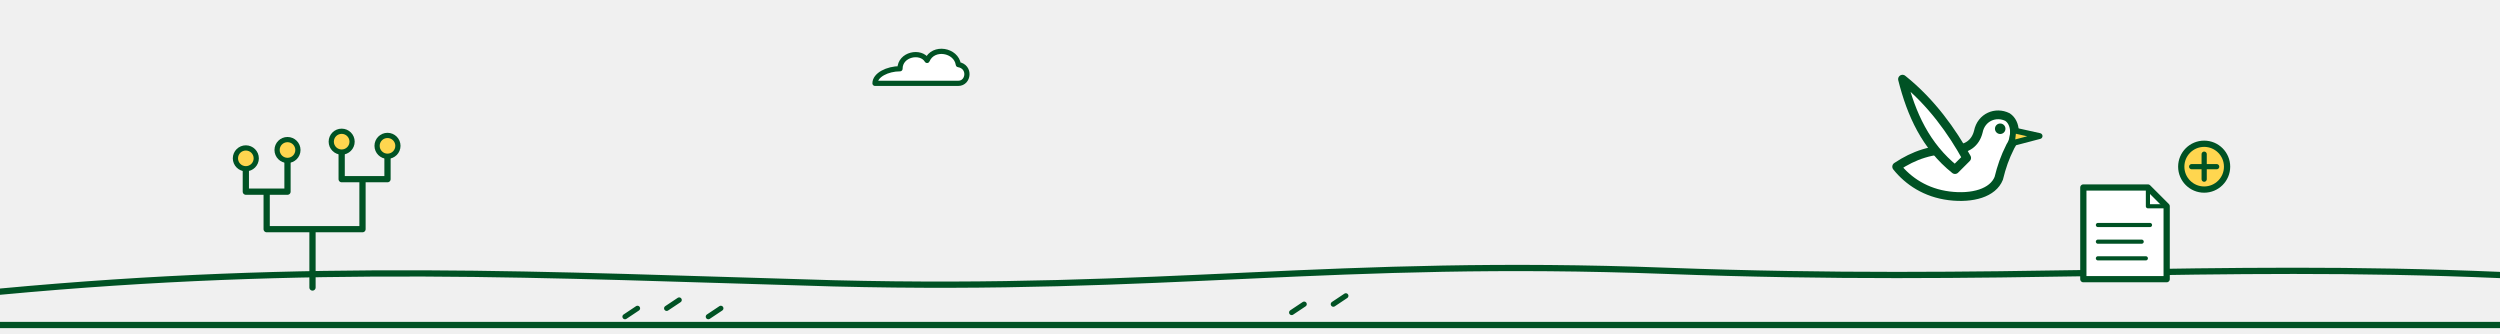
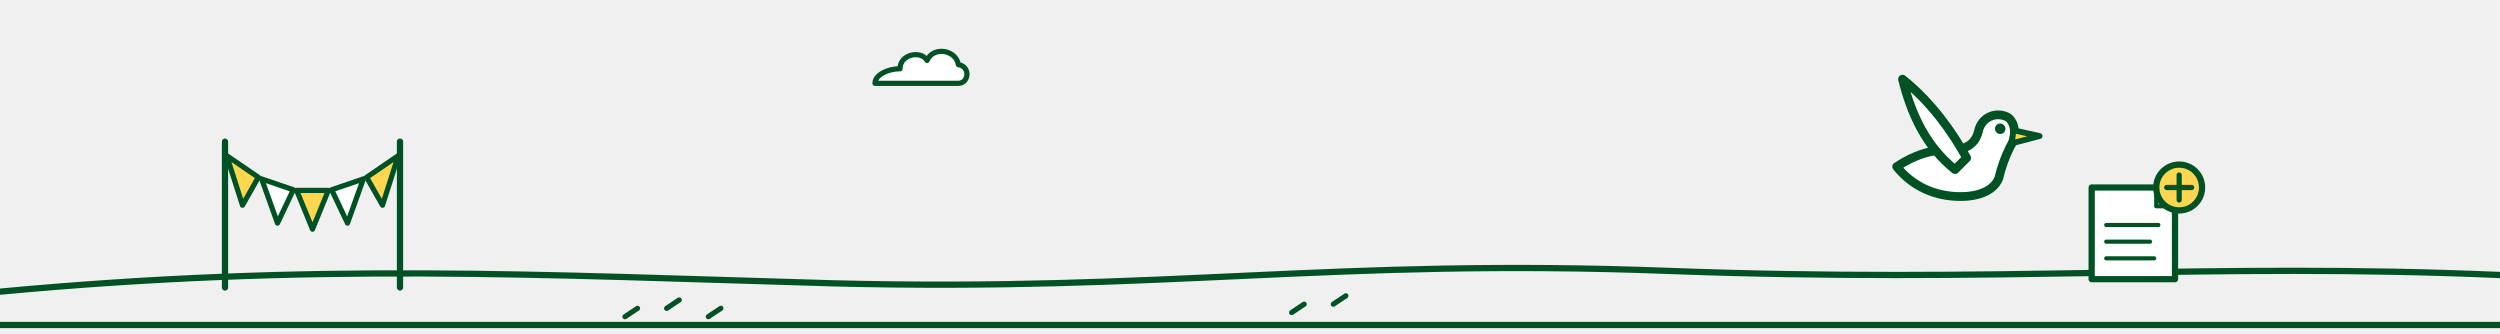
<svg xmlns="http://www.w3.org/2000/svg" viewBox="0 0 1200 160">
  <g fill="none" stroke="#005224" stroke-width="3" stroke-linecap="round" stroke-linejoin="round">
    <path d="M0,140 C150,126 260,132 400,136 C560,140 640,124 800,130 C960,136 1060,126 1200,132" />
    <path d="M0,156 H1200" />
    <path d="M300,152 l6,-4 M320,148 l6,-4 M340,152 l6,-4 M620,150 l6,-4 M640,146 l6,-4" stroke-width="2.5" />
-     <path d="M150,138 V110 M150,110 H128 V92 M150,110 H174 V86 M128,92 H118 V80 M128,92 H138 V76 M174,86 H164 V72 M174,86 H186 V74" />
-     <g fill="#FFD64F" stroke-width="2.5">
-       <circle cx="118" cy="76" r="5" />
-       <circle cx="138" cy="72" r="5" />
-       <circle cx="164" cy="68" r="5" />
-       <circle cx="186" cy="70" r="5" />
-     </g>
    <path d="M420,40 H460 C465,40 466,32 460,31 C459,24 448,22 445,29 C442,24 432,26 432,33 C426,33 420,36 420,40 Z" fill="#FFFFFF" stroke-width="2.5" />
-     <path d="M1000,90 h31 l9,9 v35 h-40 Z" fill="#FFFFFF" />
-     <path d="M1031,90 v9 h9" stroke-width="2" />
-     <path d="M1007,108 H1032 M1007,116 H1028 M1007,124 H1030" stroke-width="2" />
-     <circle cx="1058" cy="80" r="11" fill="#FFD64F" />
-     <path d="M1058,74 V86 M1052,80 H1064" stroke-width="2.5" />
+     <path d="M108,138 V68 M192,138 V68" />
+     <path d="M108,74 Q150,110 192,74" stroke-width="2" />
+     <path d="M108.8,74.7 L124.0,85.1 L116.4,98.5 Z" fill="#FFD64F" stroke-width="2.5" />
+     <path d="M125.6,85.9 L140.8,91.1 L133.2,107.1 Z" fill="#FFFFFF" stroke-width="2.5" />
+     <path d="M142.4,91.4 L157.6,91.4 L150.0,110.0 Z" fill="#FFD64F" stroke-width="2.5" />
+     <path d="M159.2,91.1 L174.4,85.9 L166.8,107.1 Z" fill="#FFFFFF" stroke-width="2.5" />
+     <path d="M176.0,85.1 L191.2,74.7 L183.6,98.5 Z" fill="#FFD64F" stroke-width="2.5" />
+     <path d="M1004,90 h31 l9,9 v35 h-40 Z" fill="#FFFFFF" />
+     <path d="M1035,90 v9 h9" stroke-width="2" />
+     <path d="M1011,108 H1036 M1011,116 H1032 M1011,124 H1034" stroke-width="2" />
+     <circle cx="1046" cy="90" r="11" fill="#FFD64F" />
+     <path d="M1046,84 V96 M1040,90 H1052" stroke-width="2.5" />
    <g transform="translate(860 10) scale(1.4)">
      <path d="M36,50 C42,46 48,44 56,44 C60,44 63,42 64,38 C65,33 70,31 74,33 C77,35 77,40 75,43 C73,47 72,50 71,54 C69,59 62,61 54,60 C46,59 40,55 36,50 Z" fill="#FFFFFF" />
      <path d="M76,37.5 L85,39.5 L75.5,42 Z" fill="#FFD64F" stroke-width="2" />
      <circle cx="71.5" cy="37" r="1.8" fill="#005224" stroke="none" />
      <path d="M60,47 C55,38 48,28 38,20 C41,32 46,43 56,51 Z" fill="#FFFFFF" />
    </g>
  </g>
</svg>
